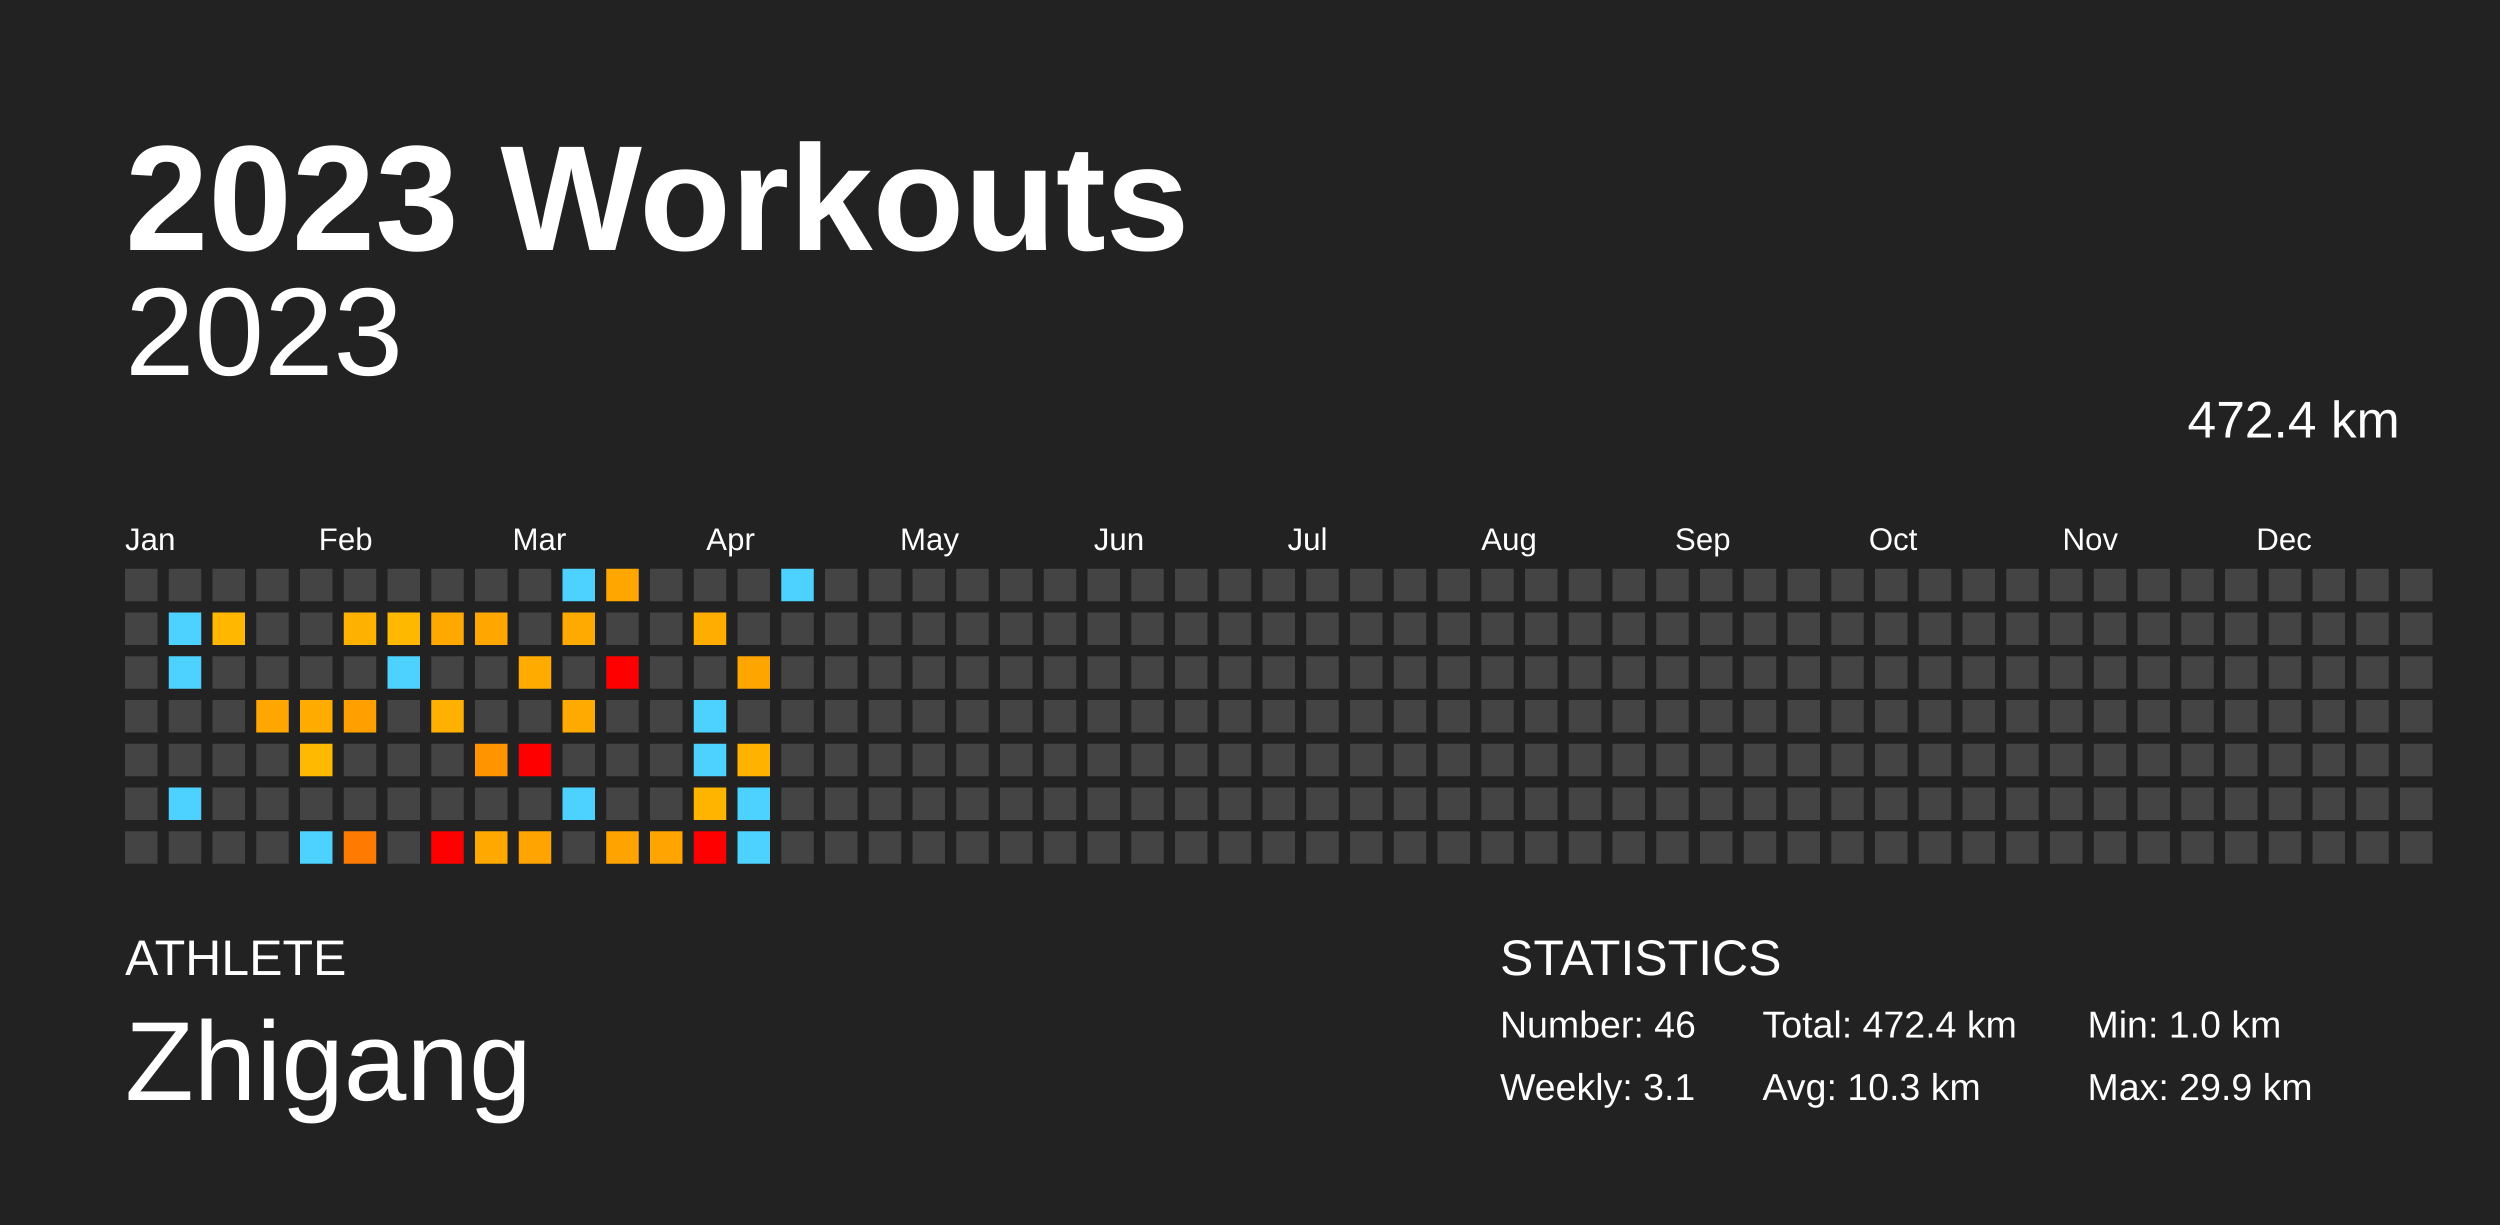
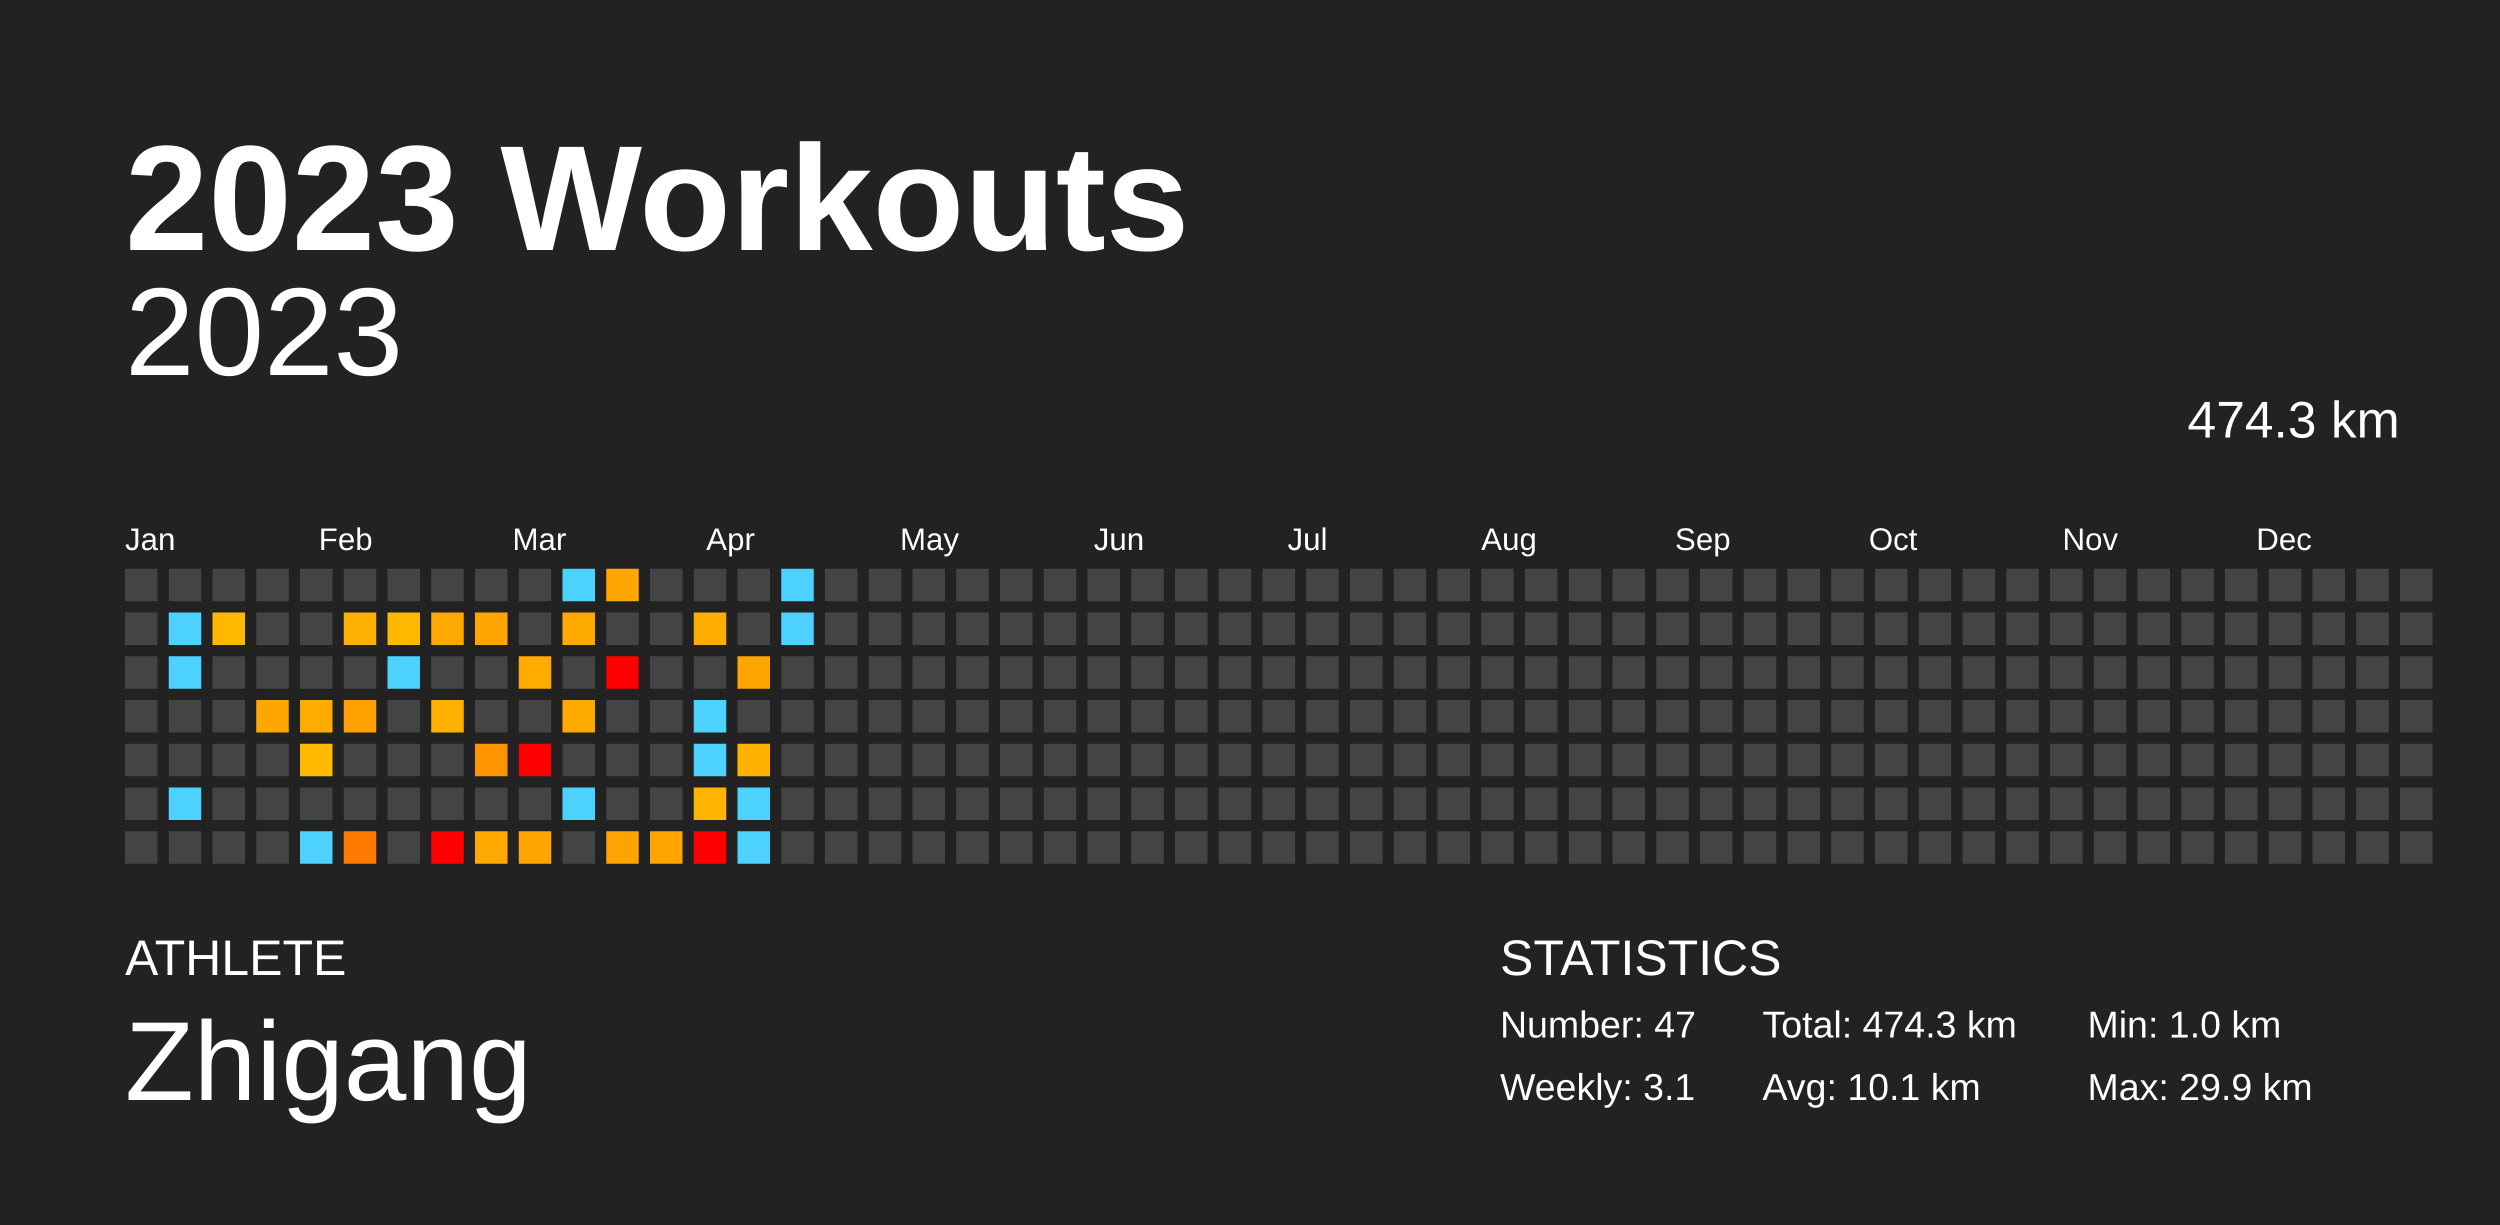
<svg xmlns="http://www.w3.org/2000/svg" baseProfile="full" height="98mm" version="1.1" viewBox="0,0,200,98" width="200mm">
  <defs />
  <rect fill="#222222" height="98" width="200" x="0" y="0" />
  <text fill="#FFFFFF" style="font-size:12px; font-family:Arial; font-weight:bold;" x="10" y="20">2023 Workouts</text>
  <text fill="#FFFFFF" style="font-size:4px; font-family:Arial" x="10" y="78">ATHLETE</text>
  <text fill="#FFFFFF" style="font-size:9px; font-family:Arial" x="10" y="88">Zhigang</text>
  <text fill="#FFFFFF" style="font-size:4px; font-family:Arial" x="120" y="78">STATISTICS</text>
-   <text fill="#FFFFFF" style="font-size:3px; font-family:Arial" x="120" y="83">Number: 46</text>
+   <text fill="#FFFFFF" style="font-size:3px; font-family:Arial" x="120" y="83">Number: 47</text>
  <text fill="#FFFFFF" style="font-size:3px; font-family:Arial" x="120" y="88">Weekly: 3.1</text>
-   <text fill="#FFFFFF" style="font-size:3px; font-family:Arial" x="141" y="83">Total: 472.4 km</text>
-   <text fill="#FFFFFF" style="font-size:3px; font-family:Arial" x="141" y="88">Avg: 10.3 km</text>
+   <text fill="#FFFFFF" style="font-size:3px; font-family:Arial" x="141" y="83">Total: 474.3 km</text>
+   <text fill="#FFFFFF" style="font-size:3px; font-family:Arial" x="141" y="88">Avg: 10.1 km</text>
  <text fill="#FFFFFF" style="font-size:3px; font-family:Arial" x="167" y="83">Min: 1.0 km</text>
  <text fill="#FFFFFF" style="font-size:3px; font-family:Arial" x="167" y="88">Max: 29.9 km</text>
  <text alignment-baseline="hanging" fill="#FFFFFF" style="font-size:10.0px; font-family:Arial;" x="10" y="30">2023</text>
-   <text alignment-baseline="hanging" fill="#FFFFFF" style="font-size:4.125px; font-family:Arial;" x="175" y="35">472.4 km</text>
+   <text alignment-baseline="hanging" fill="#FFFFFF" style="font-size:4.125px; font-family:Arial;" x="175" y="35">474.3 km</text>
  <text fill="#FFFFFF" style="font-size:2.5px; font-family:Arial" x="10.0" y="44">Jan</text>
  <text fill="#FFFFFF" style="font-size:2.5px; font-family:Arial" x="25.5" y="44">Feb</text>
  <text fill="#FFFFFF" style="font-size:2.5px; font-family:Arial" x="41.0" y="44">Mar</text>
  <text fill="#FFFFFF" style="font-size:2.5px; font-family:Arial" x="56.5" y="44">Apr</text>
  <text fill="#FFFFFF" style="font-size:2.5px; font-family:Arial" x="72.0" y="44">May</text>
  <text fill="#FFFFFF" style="font-size:2.5px; font-family:Arial" x="87.5" y="44">Jun</text>
  <text fill="#FFFFFF" style="font-size:2.5px; font-family:Arial" x="103.0" y="44">Jul</text>
  <text fill="#FFFFFF" style="font-size:2.5px; font-family:Arial" x="118.5" y="44">Aug</text>
  <text fill="#FFFFFF" style="font-size:2.5px; font-family:Arial" x="134.0" y="44">Sep</text>
  <text fill="#FFFFFF" style="font-size:2.5px; font-family:Arial" x="149.5" y="44">Oct</text>
  <text fill="#FFFFFF" style="font-size:2.5px; font-family:Arial" x="165.0" y="44">Nov</text>
  <text fill="#FFFFFF" style="font-size:2.5px; font-family:Arial" x="180.5" y="44">Dec</text>
  <rect fill="#444444" height="2.6" width="2.6" x="10.0" y="45.5" />
  <rect fill="#444444" height="2.6" width="2.6" x="10.0" y="49.0" />
  <rect fill="#444444" height="2.6" width="2.6" x="10.0" y="52.5" />
  <rect fill="#444444" height="2.6" width="2.6" x="10.0" y="56.0" />
  <rect fill="#444444" height="2.6" width="2.6" x="10.0" y="59.5" />
  <rect fill="#444444" height="2.6" width="2.6" x="10.0" y="63.0" />
  <rect fill="#444444" height="2.6" width="2.6" x="10.0" y="66.5" />
  <rect fill="#444444" height="2.6" width="2.6" x="13.5" y="45.5" />
  <rect fill="#4dd2ff" height="2.6" width="2.6" x="13.5" y="49.0" />
  <rect fill="#4dd2ff" height="2.6" width="2.6" x="13.5" y="52.5" />
  <rect fill="#444444" height="2.6" width="2.6" x="13.5" y="56.0" />
  <rect fill="#444444" height="2.6" width="2.6" x="13.5" y="59.5" />
  <rect fill="#4dd2ff" height="2.6" width="2.6" x="13.5" y="63.0" />
  <rect fill="#444444" height="2.6" width="2.6" x="13.5" y="66.5" />
  <rect fill="#444444" height="2.6" width="2.6" x="17.0" y="45.5" />
  <rect fill="#ffb700" height="2.6" width="2.6" x="17.0" y="49.0" />
  <rect fill="#444444" height="2.6" width="2.6" x="17.0" y="52.5" />
  <rect fill="#444444" height="2.6" width="2.6" x="17.0" y="56.0" />
  <rect fill="#444444" height="2.6" width="2.6" x="17.0" y="59.5" />
  <rect fill="#444444" height="2.6" width="2.6" x="17.0" y="63.0" />
  <rect fill="#444444" height="2.6" width="2.6" x="17.0" y="66.5" />
  <rect fill="#444444" height="2.6" width="2.6" x="20.5" y="45.5" />
  <rect fill="#444444" height="2.6" width="2.6" x="20.5" y="49.0" />
  <rect fill="#444444" height="2.6" width="2.6" x="20.5" y="52.5" />
  <rect fill="#ffa600" height="2.6" width="2.6" x="20.5" y="56.0" />
  <rect fill="#444444" height="2.6" width="2.6" x="20.5" y="59.5" />
  <rect fill="#444444" height="2.6" width="2.6" x="20.5" y="63.0" />
  <rect fill="#444444" height="2.6" width="2.6" x="20.5" y="66.5" />
  <rect fill="#444444" height="2.6" width="2.6" x="24.0" y="45.5" />
  <rect fill="#444444" height="2.6" width="2.6" x="24.0" y="49.0" />
  <rect fill="#444444" height="2.6" width="2.6" x="24.0" y="52.5" />
  <rect fill="#ffab00" height="2.6" width="2.6" x="24.0" y="56.0" />
  <rect fill="#ffb900" height="2.6" width="2.6" x="24.0" y="59.5" />
  <rect fill="#444444" height="2.6" width="2.6" x="24.0" y="63.0" />
  <rect fill="#4dd2ff" height="2.6" width="2.6" x="24.0" y="66.5" />
  <rect fill="#444444" height="2.6" width="2.6" x="27.5" y="45.5" />
  <rect fill="#ffb100" height="2.6" width="2.6" x="27.5" y="49.0" />
  <rect fill="#444444" height="2.6" width="2.6" x="27.5" y="52.5" />
  <rect fill="#ff9f00" height="2.6" width="2.6" x="27.5" y="56.0" />
  <rect fill="#444444" height="2.6" width="2.6" x="27.5" y="59.5" />
  <rect fill="#444444" height="2.6" width="2.6" x="27.5" y="63.0" />
  <rect fill="#ff7a00" height="2.6" width="2.6" x="27.5" y="66.5" />
  <rect fill="#444444" height="2.6" width="2.6" x="31.0" y="45.5" />
  <rect fill="#ffb800" height="2.6" width="2.6" x="31.0" y="49.0" />
  <rect fill="#4dd2ff" height="2.6" width="2.6" x="31.0" y="52.5" />
  <rect fill="#444444" height="2.6" width="2.6" x="31.0" y="56.0" />
  <rect fill="#444444" height="2.6" width="2.6" x="31.0" y="59.5" />
  <rect fill="#444444" height="2.6" width="2.6" x="31.0" y="63.0" />
  <rect fill="#444444" height="2.6" width="2.6" x="31.0" y="66.5" />
  <rect fill="#444444" height="2.6" width="2.6" x="34.5" y="45.5" />
  <rect fill="#ffa900" height="2.6" width="2.6" x="34.5" y="49.0" />
  <rect fill="#444444" height="2.6" width="2.6" x="34.5" y="52.5" />
  <rect fill="#ffb000" height="2.6" width="2.6" x="34.5" y="56.0" />
  <rect fill="#444444" height="2.6" width="2.6" x="34.5" y="59.5" />
  <rect fill="#444444" height="2.6" width="2.6" x="34.5" y="63.0" />
  <rect fill="red" height="2.6" width="2.6" x="34.5" y="66.5" />
  <rect fill="#444444" height="2.6" width="2.6" x="38.0" y="45.5" />
  <rect fill="#ffa700" height="2.6" width="2.6" x="38.0" y="49.0" />
  <rect fill="#444444" height="2.6" width="2.6" x="38.0" y="52.5" />
  <rect fill="#444444" height="2.6" width="2.6" x="38.0" y="56.0" />
  <rect fill="#ff9300" height="2.6" width="2.6" x="38.0" y="59.5" />
  <rect fill="#444444" height="2.6" width="2.6" x="38.0" y="63.0" />
  <rect fill="#ffa900" height="2.6" width="2.6" x="38.0" y="66.5" />
  <rect fill="#444444" height="2.6" width="2.6" x="41.5" y="45.5" />
  <rect fill="#444444" height="2.6" width="2.6" x="41.5" y="49.0" />
  <rect fill="#ffab00" height="2.6" width="2.6" x="41.5" y="52.5" />
  <rect fill="#444444" height="2.6" width="2.6" x="41.5" y="56.0" />
  <rect fill="red" height="2.6" width="2.6" x="41.5" y="59.5" />
  <rect fill="#444444" height="2.6" width="2.6" x="41.5" y="63.0" />
  <rect fill="#ffa400" height="2.6" width="2.6" x="41.5" y="66.5" />
  <rect fill="#4dd2ff" height="2.6" width="2.6" x="45.0" y="45.5" />
  <rect fill="#ffaa00" height="2.6" width="2.6" x="45.0" y="49.0" />
  <rect fill="#444444" height="2.6" width="2.6" x="45.0" y="52.5" />
  <rect fill="#ffaa00" height="2.6" width="2.6" x="45.0" y="56.0" />
  <rect fill="#444444" height="2.6" width="2.6" x="45.0" y="59.5" />
  <rect fill="#4dd2ff" height="2.6" width="2.6" x="45.0" y="63.0" />
  <rect fill="#444444" height="2.6" width="2.6" x="45.0" y="66.5" />
  <rect fill="#ffa700" height="2.6" width="2.6" x="48.5" y="45.5" />
  <rect fill="#444444" height="2.6" width="2.6" x="48.5" y="49.0" />
  <rect fill="red" height="2.6" width="2.6" x="48.5" y="52.5" />
  <rect fill="#444444" height="2.6" width="2.6" x="48.5" y="56.0" />
  <rect fill="#444444" height="2.6" width="2.6" x="48.5" y="59.5" />
  <rect fill="#444444" height="2.6" width="2.6" x="48.5" y="63.0" />
  <rect fill="#ffa300" height="2.6" width="2.6" x="48.5" y="66.5" />
  <rect fill="#444444" height="2.6" width="2.6" x="52.0" y="45.5" />
  <rect fill="#444444" height="2.6" width="2.6" x="52.0" y="49.0" />
  <rect fill="#444444" height="2.6" width="2.6" x="52.0" y="52.5" />
  <rect fill="#444444" height="2.6" width="2.6" x="52.0" y="56.0" />
  <rect fill="#444444" height="2.6" width="2.6" x="52.0" y="59.5" />
  <rect fill="#444444" height="2.6" width="2.6" x="52.0" y="63.0" />
  <rect fill="#ffa400" height="2.6" width="2.6" x="52.0" y="66.5" />
  <rect fill="#444444" height="2.6" width="2.6" x="55.5" y="45.5" />
  <rect fill="#ffae00" height="2.6" width="2.6" x="55.5" y="49.0" />
  <rect fill="#444444" height="2.6" width="2.6" x="55.5" y="52.5" />
  <rect fill="#4dd2ff" height="2.6" width="2.6" x="55.5" y="56.0" />
  <rect fill="#4dd2ff" height="2.6" width="2.6" x="55.5" y="59.5" />
  <rect fill="#ffb400" height="2.6" width="2.6" x="55.5" y="63.0" />
  <rect fill="red" height="2.6" width="2.6" x="55.5" y="66.5" />
  <rect fill="#444444" height="2.6" width="2.6" x="59.0" y="45.5" />
  <rect fill="#444444" height="2.6" width="2.6" x="59.0" y="49.0" />
  <rect fill="#ffa500" height="2.6" width="2.6" x="59.0" y="52.5" />
  <rect fill="#444444" height="2.6" width="2.6" x="59.0" y="56.0" />
  <rect fill="#ffb300" height="2.6" width="2.6" x="59.0" y="59.5" />
  <rect fill="#4dd2ff" height="2.6" width="2.6" x="59.0" y="63.0" />
  <rect fill="#4dd2ff" height="2.6" width="2.6" x="59.0" y="66.5" />
  <rect fill="#4dd2ff" height="2.6" width="2.6" x="62.5" y="45.5" />
-   <rect fill="#444444" height="2.6" width="2.6" x="62.5" y="49.0" />
+   <rect fill="#4dd2ff" height="2.6" width="2.6" x="62.5" y="49.0" />
  <rect fill="#444444" height="2.6" width="2.6" x="62.5" y="52.5" />
  <rect fill="#444444" height="2.6" width="2.6" x="62.5" y="56.0" />
  <rect fill="#444444" height="2.6" width="2.6" x="62.5" y="59.5" />
  <rect fill="#444444" height="2.6" width="2.6" x="62.5" y="63.0" />
  <rect fill="#444444" height="2.6" width="2.6" x="62.5" y="66.5" />
  <rect fill="#444444" height="2.6" width="2.6" x="66.0" y="45.5" />
  <rect fill="#444444" height="2.6" width="2.6" x="66.0" y="49.0" />
  <rect fill="#444444" height="2.6" width="2.6" x="66.0" y="52.5" />
  <rect fill="#444444" height="2.6" width="2.6" x="66.0" y="56.0" />
  <rect fill="#444444" height="2.6" width="2.6" x="66.0" y="59.5" />
  <rect fill="#444444" height="2.6" width="2.6" x="66.0" y="63.0" />
  <rect fill="#444444" height="2.6" width="2.6" x="66.0" y="66.5" />
  <rect fill="#444444" height="2.6" width="2.6" x="69.5" y="45.5" />
  <rect fill="#444444" height="2.6" width="2.6" x="69.5" y="49.0" />
  <rect fill="#444444" height="2.6" width="2.6" x="69.5" y="52.5" />
  <rect fill="#444444" height="2.6" width="2.6" x="69.5" y="56.0" />
  <rect fill="#444444" height="2.6" width="2.6" x="69.5" y="59.5" />
  <rect fill="#444444" height="2.6" width="2.6" x="69.5" y="63.0" />
  <rect fill="#444444" height="2.6" width="2.6" x="69.5" y="66.5" />
  <rect fill="#444444" height="2.6" width="2.6" x="73.0" y="45.5" />
  <rect fill="#444444" height="2.6" width="2.6" x="73.0" y="49.0" />
  <rect fill="#444444" height="2.6" width="2.6" x="73.0" y="52.5" />
  <rect fill="#444444" height="2.6" width="2.6" x="73.0" y="56.0" />
  <rect fill="#444444" height="2.6" width="2.6" x="73.0" y="59.5" />
  <rect fill="#444444" height="2.6" width="2.6" x="73.0" y="63.0" />
  <rect fill="#444444" height="2.6" width="2.6" x="73.0" y="66.5" />
  <rect fill="#444444" height="2.6" width="2.6" x="76.5" y="45.5" />
  <rect fill="#444444" height="2.6" width="2.6" x="76.5" y="49.0" />
  <rect fill="#444444" height="2.6" width="2.6" x="76.5" y="52.5" />
  <rect fill="#444444" height="2.6" width="2.6" x="76.5" y="56.0" />
  <rect fill="#444444" height="2.6" width="2.6" x="76.5" y="59.5" />
  <rect fill="#444444" height="2.6" width="2.6" x="76.5" y="63.0" />
  <rect fill="#444444" height="2.6" width="2.6" x="76.5" y="66.5" />
  <rect fill="#444444" height="2.6" width="2.6" x="80.0" y="45.5" />
  <rect fill="#444444" height="2.6" width="2.6" x="80.0" y="49.0" />
  <rect fill="#444444" height="2.6" width="2.6" x="80.0" y="52.5" />
  <rect fill="#444444" height="2.6" width="2.6" x="80.0" y="56.0" />
  <rect fill="#444444" height="2.6" width="2.6" x="80.0" y="59.5" />
  <rect fill="#444444" height="2.6" width="2.6" x="80.0" y="63.0" />
  <rect fill="#444444" height="2.6" width="2.6" x="80.0" y="66.5" />
  <rect fill="#444444" height="2.6" width="2.6" x="83.5" y="45.5" />
  <rect fill="#444444" height="2.6" width="2.6" x="83.5" y="49.0" />
  <rect fill="#444444" height="2.6" width="2.6" x="83.5" y="52.5" />
  <rect fill="#444444" height="2.6" width="2.6" x="83.5" y="56.0" />
  <rect fill="#444444" height="2.6" width="2.6" x="83.5" y="59.5" />
  <rect fill="#444444" height="2.6" width="2.6" x="83.5" y="63.0" />
  <rect fill="#444444" height="2.6" width="2.6" x="83.5" y="66.5" />
  <rect fill="#444444" height="2.6" width="2.6" x="87.0" y="45.5" />
  <rect fill="#444444" height="2.6" width="2.6" x="87.0" y="49.0" />
  <rect fill="#444444" height="2.6" width="2.6" x="87.0" y="52.5" />
  <rect fill="#444444" height="2.6" width="2.6" x="87.0" y="56.0" />
  <rect fill="#444444" height="2.6" width="2.6" x="87.0" y="59.5" />
  <rect fill="#444444" height="2.6" width="2.6" x="87.0" y="63.0" />
  <rect fill="#444444" height="2.6" width="2.6" x="87.0" y="66.5" />
  <rect fill="#444444" height="2.6" width="2.6" x="90.5" y="45.5" />
  <rect fill="#444444" height="2.6" width="2.6" x="90.5" y="49.0" />
  <rect fill="#444444" height="2.6" width="2.6" x="90.5" y="52.5" />
  <rect fill="#444444" height="2.6" width="2.6" x="90.5" y="56.0" />
  <rect fill="#444444" height="2.6" width="2.6" x="90.5" y="59.5" />
  <rect fill="#444444" height="2.6" width="2.6" x="90.5" y="63.0" />
  <rect fill="#444444" height="2.6" width="2.6" x="90.5" y="66.5" />
  <rect fill="#444444" height="2.6" width="2.6" x="94.0" y="45.5" />
  <rect fill="#444444" height="2.6" width="2.6" x="94.0" y="49.0" />
  <rect fill="#444444" height="2.6" width="2.6" x="94.0" y="52.5" />
  <rect fill="#444444" height="2.6" width="2.6" x="94.0" y="56.0" />
  <rect fill="#444444" height="2.6" width="2.6" x="94.0" y="59.5" />
  <rect fill="#444444" height="2.6" width="2.6" x="94.0" y="63.0" />
  <rect fill="#444444" height="2.6" width="2.6" x="94.0" y="66.5" />
  <rect fill="#444444" height="2.6" width="2.6" x="97.5" y="45.5" />
  <rect fill="#444444" height="2.6" width="2.6" x="97.5" y="49.0" />
  <rect fill="#444444" height="2.6" width="2.6" x="97.5" y="52.5" />
  <rect fill="#444444" height="2.6" width="2.6" x="97.5" y="56.0" />
  <rect fill="#444444" height="2.6" width="2.6" x="97.5" y="59.5" />
  <rect fill="#444444" height="2.6" width="2.6" x="97.5" y="63.0" />
  <rect fill="#444444" height="2.6" width="2.6" x="97.5" y="66.5" />
  <rect fill="#444444" height="2.6" width="2.6" x="101.0" y="45.5" />
  <rect fill="#444444" height="2.6" width="2.6" x="101.0" y="49.0" />
  <rect fill="#444444" height="2.6" width="2.6" x="101.0" y="52.5" />
  <rect fill="#444444" height="2.6" width="2.6" x="101.0" y="56.0" />
  <rect fill="#444444" height="2.6" width="2.6" x="101.0" y="59.5" />
  <rect fill="#444444" height="2.6" width="2.6" x="101.0" y="63.0" />
  <rect fill="#444444" height="2.6" width="2.6" x="101.0" y="66.5" />
  <rect fill="#444444" height="2.6" width="2.6" x="104.5" y="45.5" />
  <rect fill="#444444" height="2.6" width="2.6" x="104.5" y="49.0" />
  <rect fill="#444444" height="2.6" width="2.6" x="104.5" y="52.5" />
  <rect fill="#444444" height="2.6" width="2.6" x="104.5" y="56.0" />
  <rect fill="#444444" height="2.6" width="2.6" x="104.5" y="59.5" />
  <rect fill="#444444" height="2.6" width="2.6" x="104.5" y="63.0" />
  <rect fill="#444444" height="2.6" width="2.6" x="104.5" y="66.5" />
  <rect fill="#444444" height="2.6" width="2.6" x="108.0" y="45.5" />
  <rect fill="#444444" height="2.6" width="2.6" x="108.0" y="49.0" />
  <rect fill="#444444" height="2.6" width="2.6" x="108.0" y="52.5" />
  <rect fill="#444444" height="2.6" width="2.6" x="108.0" y="56.0" />
  <rect fill="#444444" height="2.6" width="2.6" x="108.0" y="59.5" />
  <rect fill="#444444" height="2.6" width="2.6" x="108.0" y="63.0" />
  <rect fill="#444444" height="2.6" width="2.6" x="108.0" y="66.5" />
  <rect fill="#444444" height="2.6" width="2.6" x="111.5" y="45.5" />
  <rect fill="#444444" height="2.6" width="2.6" x="111.5" y="49.0" />
  <rect fill="#444444" height="2.6" width="2.6" x="111.5" y="52.5" />
  <rect fill="#444444" height="2.6" width="2.6" x="111.5" y="56.0" />
  <rect fill="#444444" height="2.6" width="2.6" x="111.5" y="59.5" />
  <rect fill="#444444" height="2.6" width="2.6" x="111.5" y="63.0" />
  <rect fill="#444444" height="2.6" width="2.6" x="111.5" y="66.5" />
  <rect fill="#444444" height="2.6" width="2.6" x="115.0" y="45.5" />
  <rect fill="#444444" height="2.6" width="2.6" x="115.0" y="49.0" />
  <rect fill="#444444" height="2.6" width="2.6" x="115.0" y="52.5" />
  <rect fill="#444444" height="2.6" width="2.6" x="115.0" y="56.0" />
  <rect fill="#444444" height="2.6" width="2.6" x="115.0" y="59.5" />
  <rect fill="#444444" height="2.6" width="2.6" x="115.0" y="63.0" />
  <rect fill="#444444" height="2.6" width="2.6" x="115.0" y="66.5" />
  <rect fill="#444444" height="2.6" width="2.6" x="118.5" y="45.5" />
  <rect fill="#444444" height="2.6" width="2.6" x="118.5" y="49.0" />
  <rect fill="#444444" height="2.6" width="2.6" x="118.5" y="52.5" />
  <rect fill="#444444" height="2.6" width="2.6" x="118.5" y="56.0" />
  <rect fill="#444444" height="2.6" width="2.6" x="118.5" y="59.5" />
  <rect fill="#444444" height="2.6" width="2.6" x="118.5" y="63.0" />
  <rect fill="#444444" height="2.6" width="2.6" x="118.5" y="66.5" />
  <rect fill="#444444" height="2.6" width="2.6" x="122.0" y="45.5" />
  <rect fill="#444444" height="2.6" width="2.6" x="122.0" y="49.0" />
  <rect fill="#444444" height="2.6" width="2.6" x="122.0" y="52.5" />
  <rect fill="#444444" height="2.6" width="2.6" x="122.0" y="56.0" />
  <rect fill="#444444" height="2.6" width="2.6" x="122.0" y="59.5" />
  <rect fill="#444444" height="2.6" width="2.6" x="122.0" y="63.0" />
  <rect fill="#444444" height="2.6" width="2.6" x="122.0" y="66.5" />
  <rect fill="#444444" height="2.6" width="2.6" x="125.5" y="45.5" />
  <rect fill="#444444" height="2.6" width="2.6" x="125.5" y="49.0" />
  <rect fill="#444444" height="2.6" width="2.6" x="125.5" y="52.5" />
  <rect fill="#444444" height="2.6" width="2.6" x="125.5" y="56.0" />
  <rect fill="#444444" height="2.6" width="2.6" x="125.5" y="59.5" />
  <rect fill="#444444" height="2.6" width="2.6" x="125.5" y="63.0" />
  <rect fill="#444444" height="2.6" width="2.6" x="125.5" y="66.5" />
  <rect fill="#444444" height="2.6" width="2.6" x="129.0" y="45.5" />
  <rect fill="#444444" height="2.6" width="2.6" x="129.0" y="49.0" />
  <rect fill="#444444" height="2.6" width="2.6" x="129.0" y="52.5" />
  <rect fill="#444444" height="2.6" width="2.6" x="129.0" y="56.0" />
  <rect fill="#444444" height="2.6" width="2.6" x="129.0" y="59.5" />
  <rect fill="#444444" height="2.6" width="2.6" x="129.0" y="63.0" />
  <rect fill="#444444" height="2.6" width="2.6" x="129.0" y="66.5" />
  <rect fill="#444444" height="2.6" width="2.6" x="132.5" y="45.5" />
  <rect fill="#444444" height="2.6" width="2.6" x="132.5" y="49.0" />
  <rect fill="#444444" height="2.6" width="2.6" x="132.5" y="52.5" />
  <rect fill="#444444" height="2.6" width="2.6" x="132.5" y="56.0" />
  <rect fill="#444444" height="2.6" width="2.6" x="132.5" y="59.5" />
  <rect fill="#444444" height="2.6" width="2.6" x="132.5" y="63.0" />
  <rect fill="#444444" height="2.6" width="2.6" x="132.5" y="66.5" />
  <rect fill="#444444" height="2.6" width="2.6" x="136.0" y="45.5" />
  <rect fill="#444444" height="2.6" width="2.6" x="136.0" y="49.0" />
  <rect fill="#444444" height="2.6" width="2.6" x="136.0" y="52.5" />
  <rect fill="#444444" height="2.6" width="2.6" x="136.0" y="56.0" />
  <rect fill="#444444" height="2.6" width="2.6" x="136.0" y="59.5" />
  <rect fill="#444444" height="2.6" width="2.6" x="136.0" y="63.0" />
  <rect fill="#444444" height="2.6" width="2.6" x="136.0" y="66.5" />
  <rect fill="#444444" height="2.6" width="2.6" x="139.5" y="45.5" />
  <rect fill="#444444" height="2.6" width="2.6" x="139.5" y="49.0" />
  <rect fill="#444444" height="2.6" width="2.6" x="139.5" y="52.5" />
  <rect fill="#444444" height="2.6" width="2.6" x="139.5" y="56.0" />
  <rect fill="#444444" height="2.6" width="2.6" x="139.5" y="59.5" />
  <rect fill="#444444" height="2.6" width="2.6" x="139.5" y="63.0" />
  <rect fill="#444444" height="2.6" width="2.6" x="139.5" y="66.5" />
  <rect fill="#444444" height="2.6" width="2.6" x="143.0" y="45.5" />
  <rect fill="#444444" height="2.6" width="2.6" x="143.0" y="49.0" />
  <rect fill="#444444" height="2.6" width="2.6" x="143.0" y="52.5" />
  <rect fill="#444444" height="2.6" width="2.6" x="143.0" y="56.0" />
  <rect fill="#444444" height="2.6" width="2.6" x="143.0" y="59.5" />
  <rect fill="#444444" height="2.6" width="2.6" x="143.0" y="63.0" />
  <rect fill="#444444" height="2.6" width="2.6" x="143.0" y="66.5" />
  <rect fill="#444444" height="2.6" width="2.6" x="146.5" y="45.5" />
  <rect fill="#444444" height="2.6" width="2.6" x="146.5" y="49.0" />
  <rect fill="#444444" height="2.6" width="2.6" x="146.5" y="52.5" />
  <rect fill="#444444" height="2.6" width="2.6" x="146.5" y="56.0" />
  <rect fill="#444444" height="2.6" width="2.6" x="146.5" y="59.5" />
  <rect fill="#444444" height="2.6" width="2.6" x="146.5" y="63.0" />
  <rect fill="#444444" height="2.6" width="2.6" x="146.5" y="66.5" />
  <rect fill="#444444" height="2.6" width="2.6" x="150.0" y="45.5" />
  <rect fill="#444444" height="2.6" width="2.6" x="150.0" y="49.0" />
  <rect fill="#444444" height="2.6" width="2.6" x="150.0" y="52.5" />
  <rect fill="#444444" height="2.6" width="2.6" x="150.0" y="56.0" />
  <rect fill="#444444" height="2.6" width="2.6" x="150.0" y="59.5" />
  <rect fill="#444444" height="2.6" width="2.6" x="150.0" y="63.0" />
  <rect fill="#444444" height="2.6" width="2.6" x="150.0" y="66.5" />
  <rect fill="#444444" height="2.6" width="2.6" x="153.5" y="45.5" />
  <rect fill="#444444" height="2.6" width="2.6" x="153.5" y="49.0" />
  <rect fill="#444444" height="2.6" width="2.6" x="153.5" y="52.5" />
  <rect fill="#444444" height="2.6" width="2.6" x="153.5" y="56.0" />
  <rect fill="#444444" height="2.6" width="2.6" x="153.5" y="59.5" />
  <rect fill="#444444" height="2.6" width="2.6" x="153.5" y="63.0" />
  <rect fill="#444444" height="2.6" width="2.6" x="153.5" y="66.5" />
  <rect fill="#444444" height="2.6" width="2.6" x="157.0" y="45.5" />
  <rect fill="#444444" height="2.6" width="2.6" x="157.0" y="49.0" />
  <rect fill="#444444" height="2.6" width="2.6" x="157.0" y="52.5" />
  <rect fill="#444444" height="2.6" width="2.6" x="157.0" y="56.0" />
  <rect fill="#444444" height="2.6" width="2.6" x="157.0" y="59.5" />
  <rect fill="#444444" height="2.6" width="2.6" x="157.0" y="63.0" />
  <rect fill="#444444" height="2.6" width="2.6" x="157.0" y="66.5" />
  <rect fill="#444444" height="2.6" width="2.6" x="160.5" y="45.5" />
  <rect fill="#444444" height="2.6" width="2.6" x="160.5" y="49.0" />
  <rect fill="#444444" height="2.6" width="2.6" x="160.5" y="52.5" />
  <rect fill="#444444" height="2.6" width="2.6" x="160.5" y="56.0" />
  <rect fill="#444444" height="2.6" width="2.6" x="160.5" y="59.5" />
  <rect fill="#444444" height="2.6" width="2.6" x="160.5" y="63.0" />
  <rect fill="#444444" height="2.6" width="2.6" x="160.5" y="66.5" />
  <rect fill="#444444" height="2.6" width="2.6" x="164.0" y="45.5" />
  <rect fill="#444444" height="2.6" width="2.6" x="164.0" y="49.0" />
  <rect fill="#444444" height="2.6" width="2.6" x="164.0" y="52.5" />
  <rect fill="#444444" height="2.6" width="2.6" x="164.0" y="56.0" />
  <rect fill="#444444" height="2.6" width="2.6" x="164.0" y="59.5" />
  <rect fill="#444444" height="2.6" width="2.6" x="164.0" y="63.0" />
  <rect fill="#444444" height="2.6" width="2.6" x="164.0" y="66.5" />
  <rect fill="#444444" height="2.6" width="2.6" x="167.5" y="45.5" />
  <rect fill="#444444" height="2.6" width="2.6" x="167.5" y="49.0" />
  <rect fill="#444444" height="2.6" width="2.6" x="167.5" y="52.5" />
  <rect fill="#444444" height="2.6" width="2.6" x="167.5" y="56.0" />
  <rect fill="#444444" height="2.6" width="2.6" x="167.5" y="59.5" />
  <rect fill="#444444" height="2.6" width="2.6" x="167.5" y="63.0" />
  <rect fill="#444444" height="2.6" width="2.6" x="167.5" y="66.5" />
  <rect fill="#444444" height="2.6" width="2.6" x="171.0" y="45.5" />
  <rect fill="#444444" height="2.6" width="2.6" x="171.0" y="49.0" />
  <rect fill="#444444" height="2.6" width="2.6" x="171.0" y="52.5" />
  <rect fill="#444444" height="2.6" width="2.6" x="171.0" y="56.0" />
  <rect fill="#444444" height="2.6" width="2.6" x="171.0" y="59.5" />
  <rect fill="#444444" height="2.6" width="2.6" x="171.0" y="63.0" />
  <rect fill="#444444" height="2.6" width="2.6" x="171.0" y="66.5" />
  <rect fill="#444444" height="2.6" width="2.6" x="174.5" y="45.5" />
  <rect fill="#444444" height="2.6" width="2.6" x="174.5" y="49.0" />
  <rect fill="#444444" height="2.6" width="2.6" x="174.5" y="52.5" />
  <rect fill="#444444" height="2.6" width="2.6" x="174.5" y="56.0" />
  <rect fill="#444444" height="2.6" width="2.6" x="174.5" y="59.5" />
  <rect fill="#444444" height="2.6" width="2.6" x="174.5" y="63.0" />
  <rect fill="#444444" height="2.6" width="2.6" x="174.5" y="66.5" />
  <rect fill="#444444" height="2.6" width="2.6" x="178.0" y="45.5" />
  <rect fill="#444444" height="2.6" width="2.6" x="178.0" y="49.0" />
  <rect fill="#444444" height="2.6" width="2.6" x="178.0" y="52.5" />
  <rect fill="#444444" height="2.6" width="2.6" x="178.0" y="56.0" />
  <rect fill="#444444" height="2.6" width="2.6" x="178.0" y="59.5" />
  <rect fill="#444444" height="2.6" width="2.6" x="178.0" y="63.0" />
  <rect fill="#444444" height="2.6" width="2.6" x="178.0" y="66.5" />
  <rect fill="#444444" height="2.6" width="2.6" x="181.5" y="45.5" />
  <rect fill="#444444" height="2.6" width="2.6" x="181.5" y="49.0" />
  <rect fill="#444444" height="2.6" width="2.6" x="181.5" y="52.5" />
  <rect fill="#444444" height="2.6" width="2.6" x="181.5" y="56.0" />
  <rect fill="#444444" height="2.6" width="2.6" x="181.5" y="59.5" />
  <rect fill="#444444" height="2.6" width="2.6" x="181.5" y="63.0" />
  <rect fill="#444444" height="2.6" width="2.6" x="181.5" y="66.5" />
  <rect fill="#444444" height="2.6" width="2.6" x="185.0" y="45.5" />
  <rect fill="#444444" height="2.6" width="2.6" x="185.0" y="49.0" />
  <rect fill="#444444" height="2.6" width="2.6" x="185.0" y="52.5" />
  <rect fill="#444444" height="2.6" width="2.6" x="185.0" y="56.0" />
  <rect fill="#444444" height="2.6" width="2.6" x="185.0" y="59.5" />
  <rect fill="#444444" height="2.6" width="2.6" x="185.0" y="63.0" />
  <rect fill="#444444" height="2.6" width="2.6" x="185.0" y="66.5" />
  <rect fill="#444444" height="2.6" width="2.6" x="188.5" y="45.5" />
  <rect fill="#444444" height="2.6" width="2.6" x="188.5" y="49.0" />
  <rect fill="#444444" height="2.6" width="2.6" x="188.5" y="52.5" />
  <rect fill="#444444" height="2.6" width="2.6" x="188.5" y="56.0" />
  <rect fill="#444444" height="2.6" width="2.6" x="188.5" y="59.5" />
  <rect fill="#444444" height="2.6" width="2.6" x="188.5" y="63.0" />
  <rect fill="#444444" height="2.6" width="2.6" x="188.5" y="66.5" />
  <rect fill="#444444" height="2.6" width="2.6" x="192.0" y="45.5" />
  <rect fill="#444444" height="2.6" width="2.6" x="192.0" y="49.0" />
  <rect fill="#444444" height="2.6" width="2.6" x="192.0" y="52.5" />
  <rect fill="#444444" height="2.6" width="2.6" x="192.0" y="56.0" />
  <rect fill="#444444" height="2.6" width="2.6" x="192.0" y="59.5" />
  <rect fill="#444444" height="2.6" width="2.6" x="192.0" y="63.0" />
  <rect fill="#444444" height="2.6" width="2.6" x="192.0" y="66.5" />
</svg>
